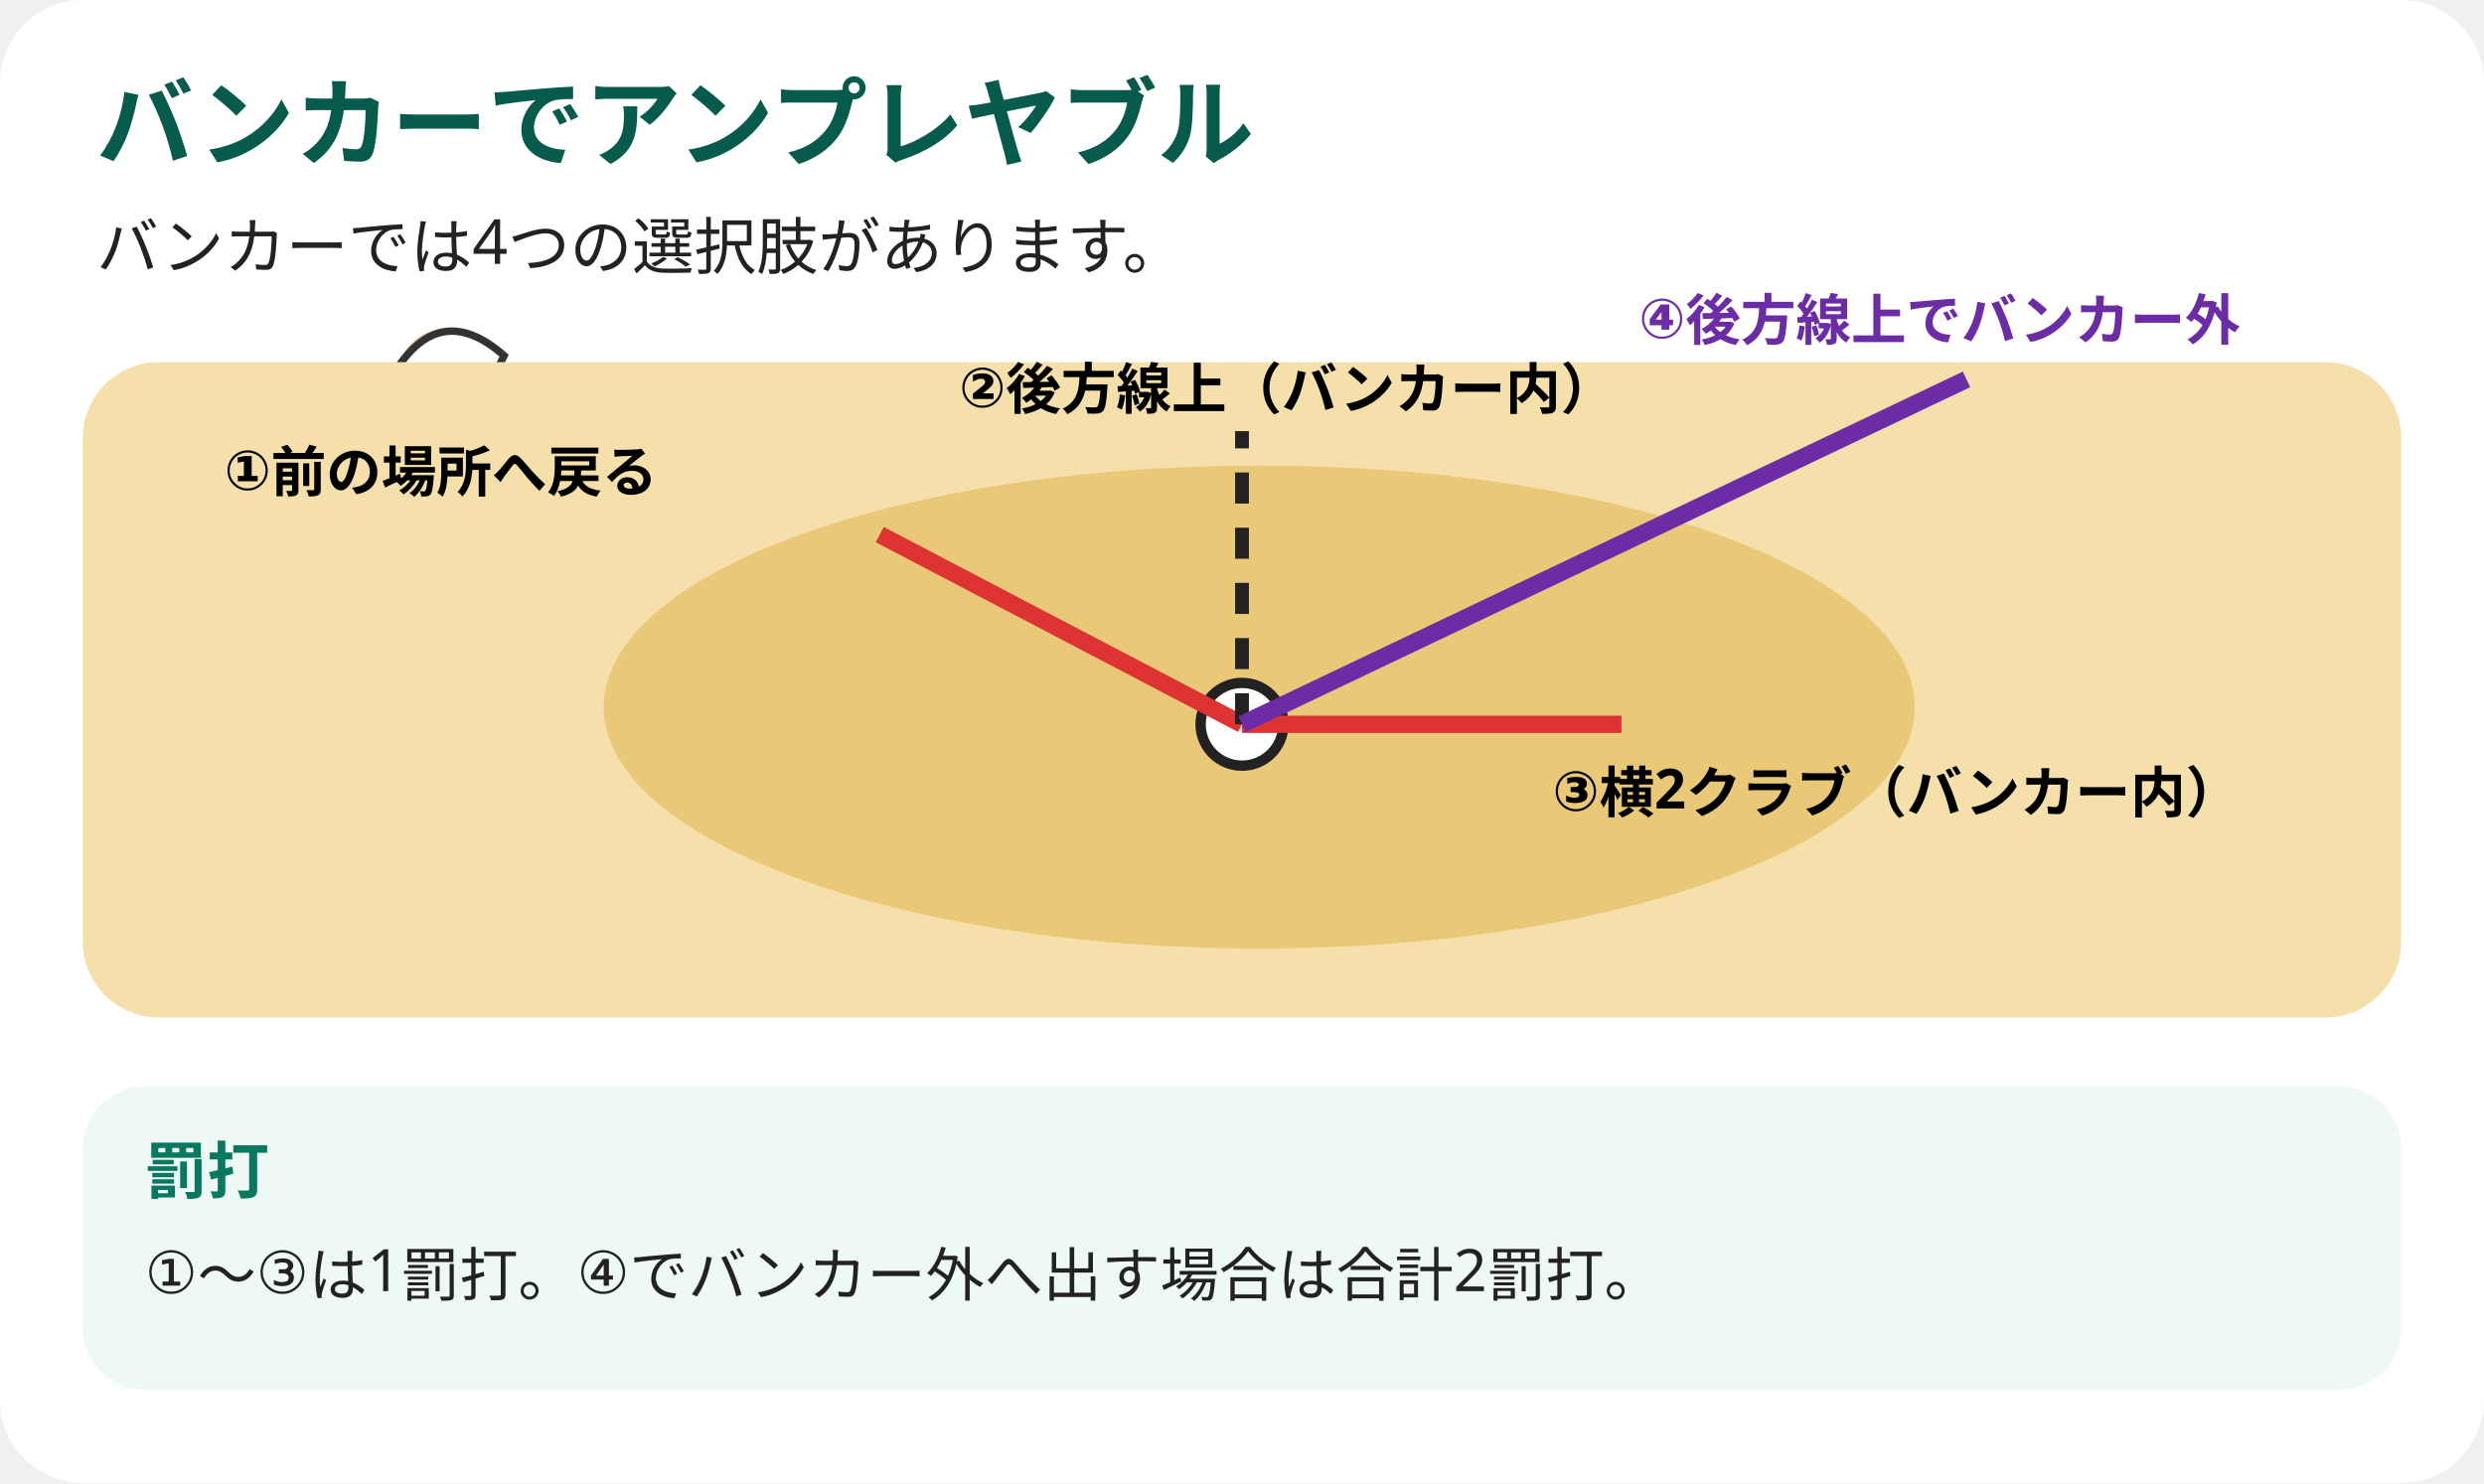
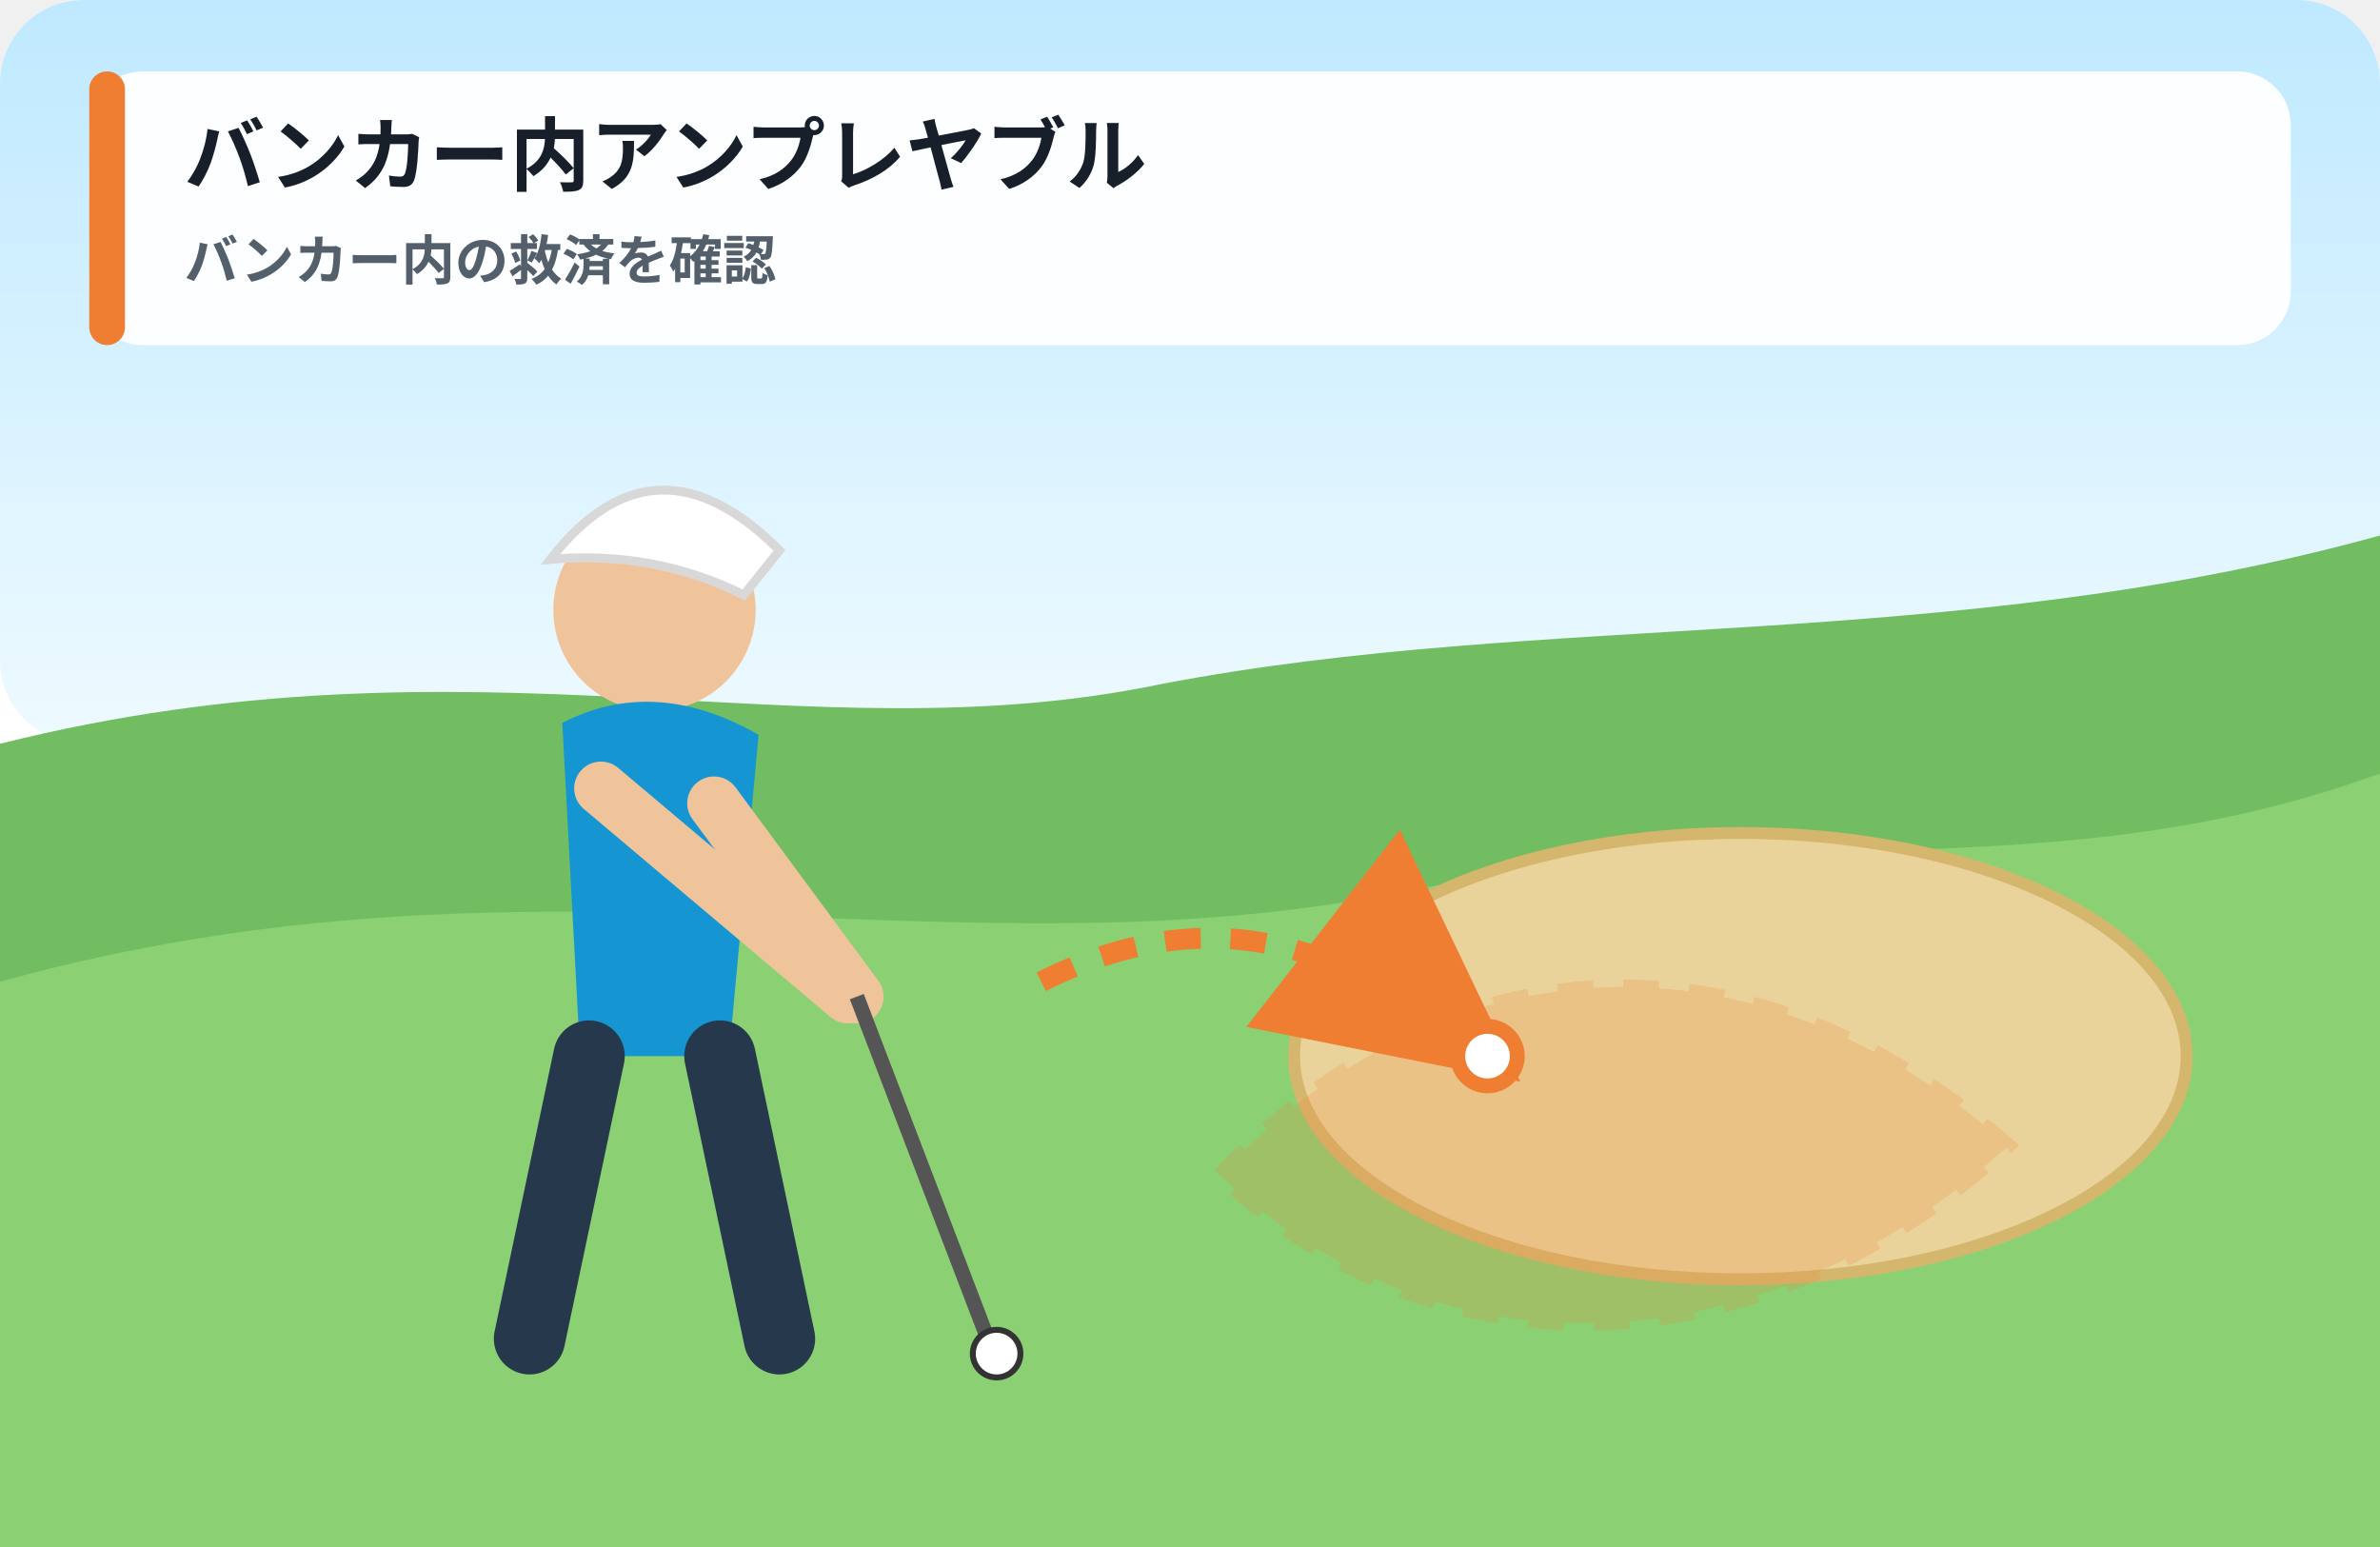
- <svg xmlns="http://www.w3.org/2000/svg" viewBox="0 0 720 430">
-   <rect width="720" height="430" rx="24" fill="#fff" />
-   <g data-style="unified-golfer" transform="translate(95 88) scale(.72)">
-     <circle cx="48" cy="30" r="20" fill="#f2c49d" />
-     <path d="M28 26q18-27 43-5l-5 10H30z" fill="#fff" stroke="#333" stroke-width="3" />
-     <path d="M34 52q18-10 35 1l18 72H23z" fill="#087ec1" />
-     <path d="M28 66L5 116M65 66L91 112" stroke="#f2c49d" stroke-width="13" stroke-linecap="round" />
-     <path d="M35 124L23 190M70 124L84 190" stroke="#e8d1ad" stroke-width="16" stroke-linecap="round" />
-     <path d="M7 190h35M70 190h36" stroke="#fff" stroke-width="12" stroke-linecap="round" />
-     <path d="M90 108L112 188" stroke="#333" stroke-width="5" />
+ <svg xmlns="http://www.w3.org/2000/svg" viewBox="0 0 800 520">
+   <defs>
+     <linearGradient id="sky" x2="0" y2="1">
+       <stop stop-color="#bfe9ff" />
+       <stop offset="1" stop-color="#eefaff" />
+     </linearGradient>
+     <marker id="arrow" markerWidth="12" markerHeight="12" refX="10" refY="6" orient="auto">
+       <path d="M0 0L12 6L0 12Z" fill="#ef7d32" />
+     </marker>
+   </defs>
+   <rect width="800" height="520" rx="28" fill="#fff" />
+   <rect width="800" height="250" rx="28" fill="url(#sky)" />
+   <path d="M0 250 C160 210 270 255 390 230 C520 205 655 220 800 180 L800 520 L0 520Z" fill="#72bd62" />
+   <path d="M0 330 C180 280 320 330 470 300 C600 275 690 300 800 260 L800 520 L0 520Z" fill="#8bd174" />
+   <ellipse cx="585" cy="355" rx="150" ry="75" fill="#ead39b" stroke="#d5b66d" stroke-width="4" />
+   <path d="M410 395 C485 315 590 310 675 385 C600 455 490 470 410 395Z" fill="#ef7d32" opacity=".20" stroke="#ef7d32" stroke-width="5" stroke-dasharray="12 10" />
+   <g transform="translate(220 205)">
+     <circle cx="0" cy="0" r="34" fill="#f0c49a" />
+     <path d="M-35 -17 Q0 -62 42 -20 L30 -5 Q0 -20 -35 -17Z" fill="#fff" stroke="#d8d8d8" stroke-width="3" />
+     <path d="M-31 38 Q0 22 35 42 L25 150 L-25 150Z" fill="#1596d2" />
+     <path d="M-22 150 L-42 245" stroke="#26384b" stroke-width="24" stroke-linecap="round" />
+     <path d="M22 150 L42 245" stroke="#26384b" stroke-width="24" stroke-linecap="round" />
+     <path d="M-18 60 L65 130" stroke="#f0c49a" stroke-width="18" stroke-linecap="round" />
+     <path d="M20 65 L68 130" stroke="#f0c49a" stroke-width="18" stroke-linecap="round" />
+     <line x1="68" y1="130" x2="112" y2="245" stroke="#555" stroke-width="5" />
+     <circle cx="115" cy="250" r="8" fill="#fff" stroke="#333" stroke-width="2" />
  </g>
-   <text x="28" y="46" font-family="sans-serif" font-size="28" font-weight="700" fill="#075b4d">バンカーでアンプレヤブル</text>
-   <text x="28" y="78" font-family="sans-serif" font-size="18" fill="#222">バンカーでは4つの選択肢があります。</text>
-   <rect x="24" y="105" width="672" height="190" rx="22" fill="#f5dfaa" />
-   <ellipse cx="365" cy="205" rx="190" ry="70" fill="#e9c878" />
-   <circle cx="360" cy="210" r="12" fill="#fff" stroke="#222" stroke-width="3" />
-   <path d="M360 210 L255 155" stroke="#d33" stroke-width="5" />
-   <path d="M360 210 L360 125" stroke="#222" stroke-width="4" stroke-dasharray="9 7" />
-   <path d="M360 210 L470 210" stroke="#d33" stroke-width="5" />
-   <path d="M360 210 L570 110" stroke="#6b2ca5" stroke-width="5" />
-   <text x="65" y="142" font-family="sans-serif" font-size="16" font-weight="700">①前の場所へ戻る</text>
-   <text x="278" y="118" font-family="sans-serif" font-size="16" font-weight="700">②後方線上（バンカー内）</text>
-   <text x="450" y="235" font-family="sans-serif" font-size="16" font-weight="700">③横2クラブ（バンカー内）</text>
-   <text x="475" y="98" font-family="sans-serif" font-size="16" font-weight="700" fill="#6b2ca5">④後方線上でバンカー外</text>
-   <rect x="24" y="315" width="672" height="88" rx="18" fill="#eef9f5" />
-   <text x="42" y="346" font-family="sans-serif" font-size="18" font-weight="700" fill="#08785e">罰打</text>
-   <text x="42" y="375" font-family="sans-serif" font-size="17" fill="#222">①〜③は1罰打。④でバンカー外へ出す場合は合計2罰打。</text>
+   <path d="M350 330 C410 300 455 320 500 355" fill="none" stroke="#ef7d32" stroke-width="7" stroke-dasharray="12 10" marker-end="url(#arrow)" />
+   <rect x="30" y="24" width="740" height="92" rx="18" fill="#fff" opacity=".96" />
+   <rect x="30" y="24" width="12" height="92" rx="6" fill="#ef7d32" />
+   <text x="62" y="62" font-family="-apple-system,BlinkMacSystemFont,'Noto Sans JP',sans-serif" font-size="27" font-weight="800" fill="#17202a">バンカー内アンプレヤブル</text>
+   <text x="62" y="94" font-family="-apple-system,BlinkMacSystemFont,'Noto Sans JP',sans-serif" font-size="18" font-weight="700" fill="#53606c">バンカー内の救済を確認</text>
+   <circle cx="500" cy="355" r="10" fill="#fff" stroke="#ef7d32" stroke-width="5" />
</svg>
